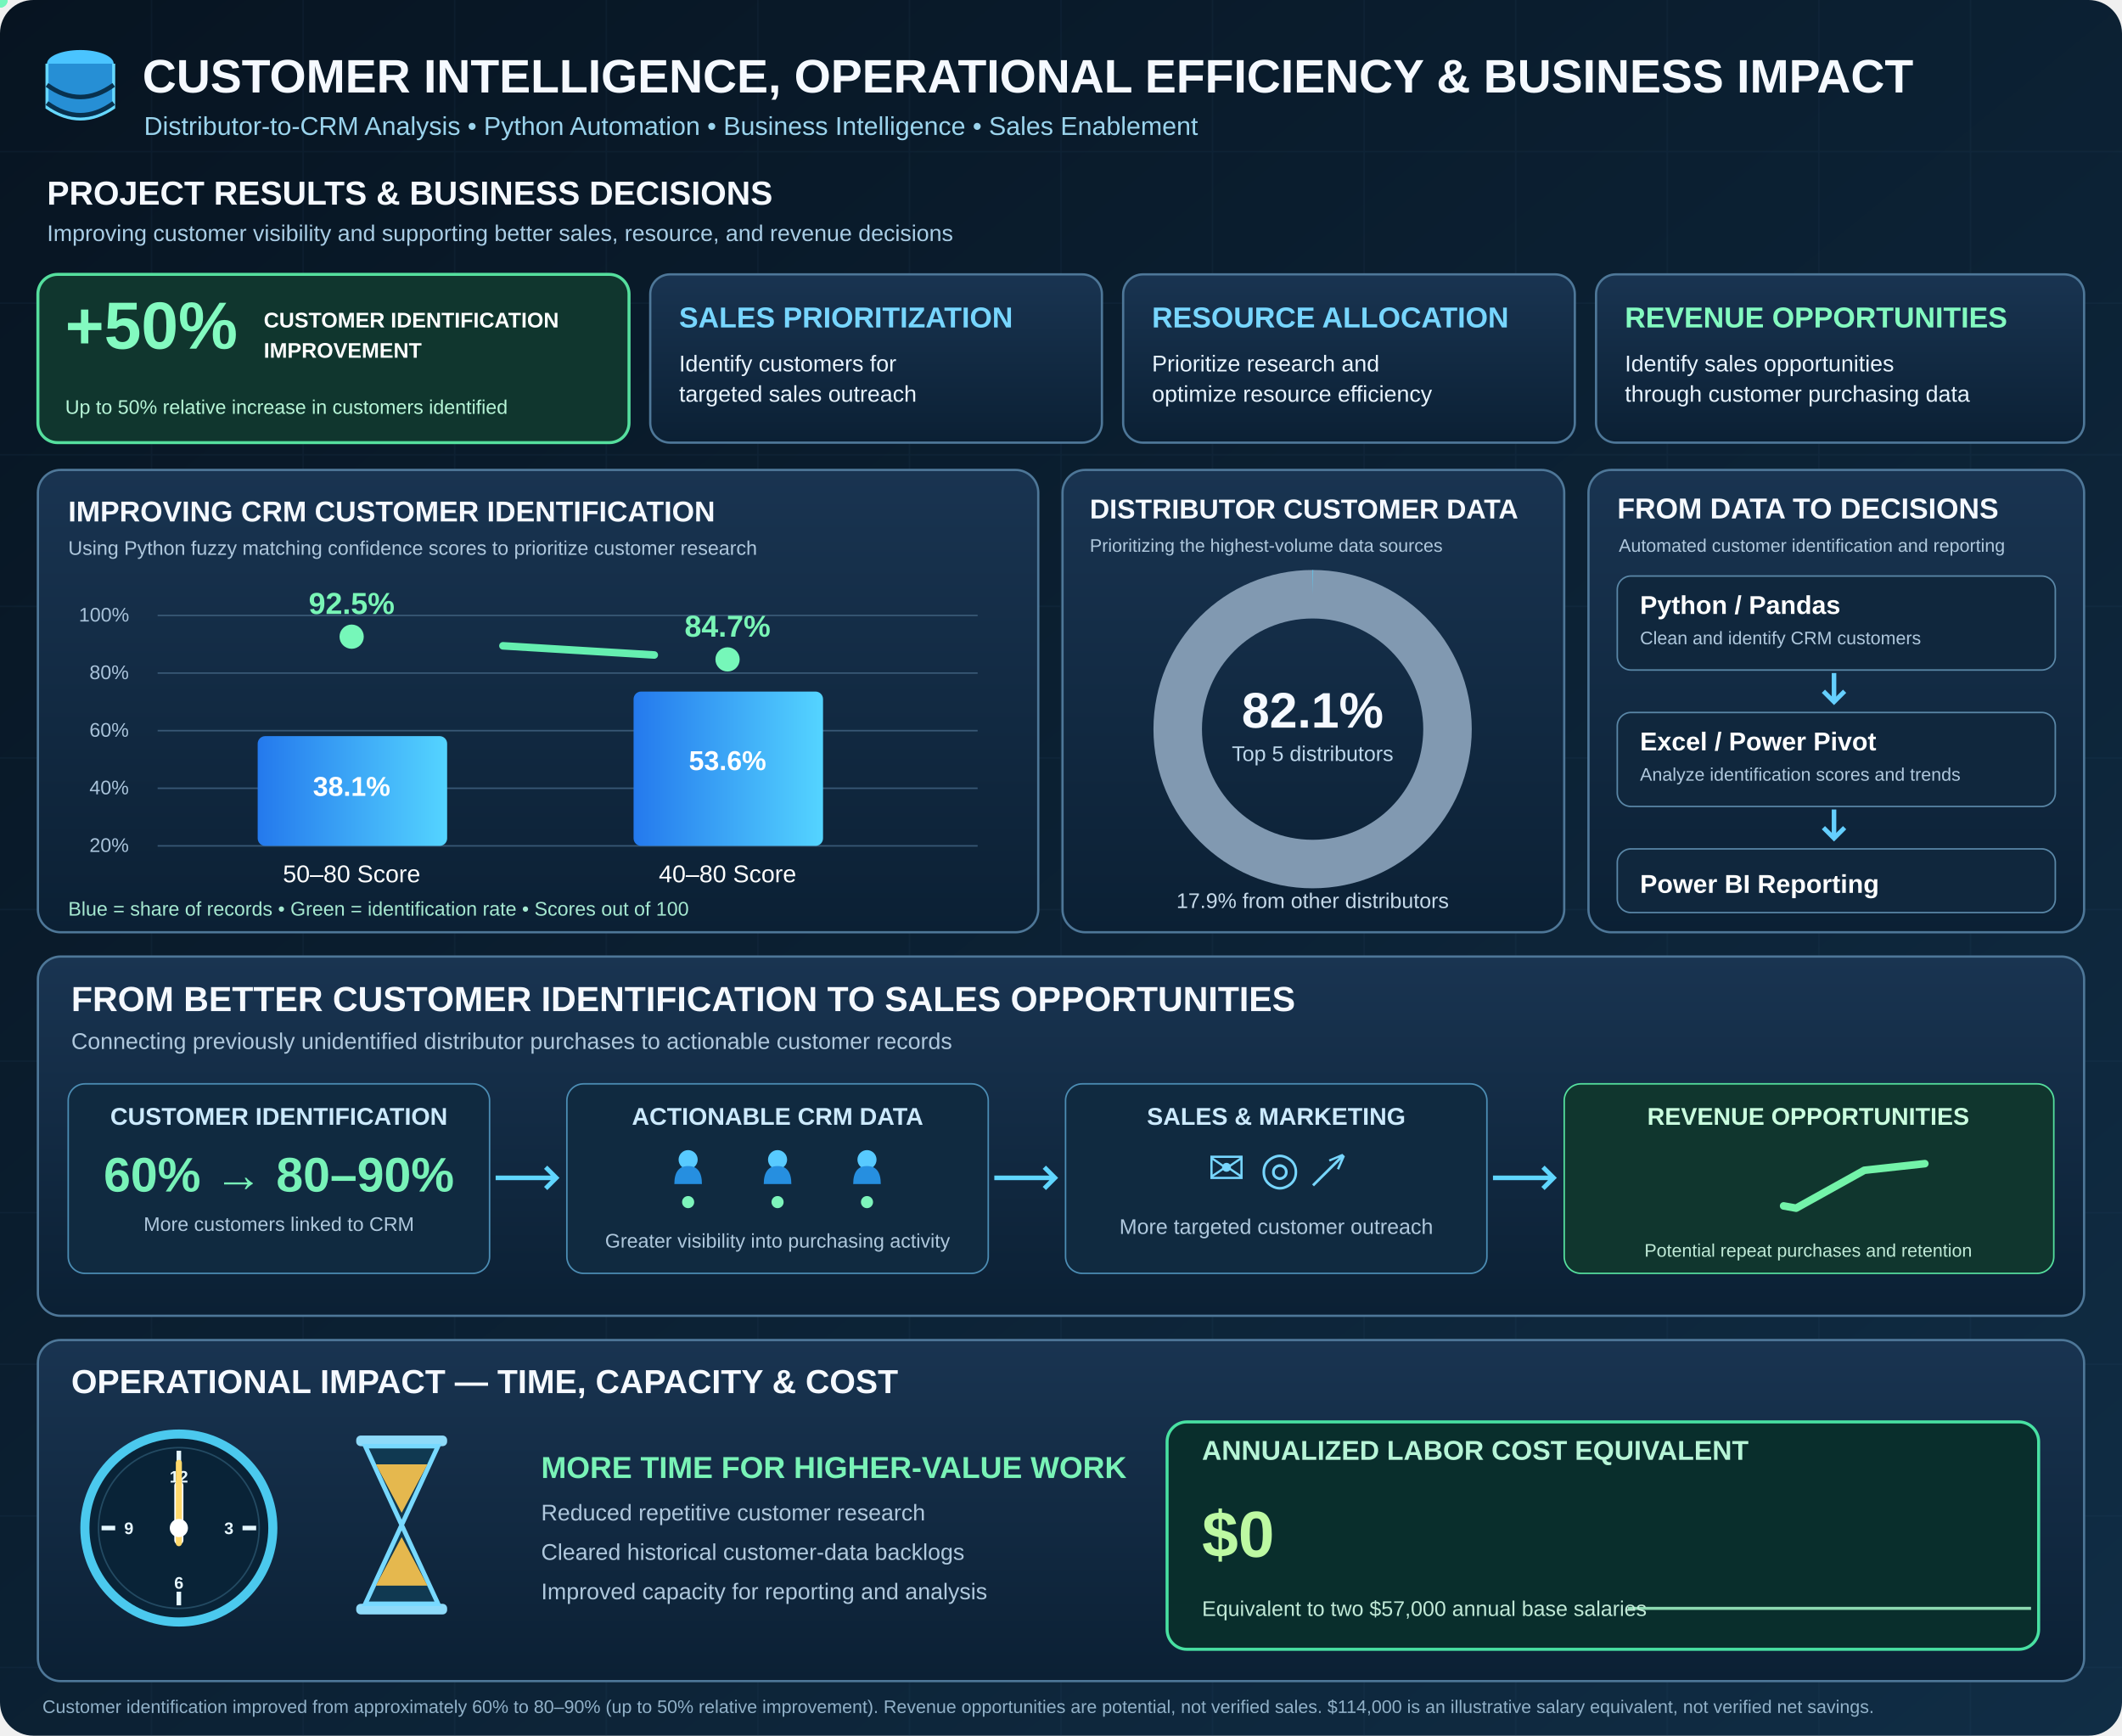
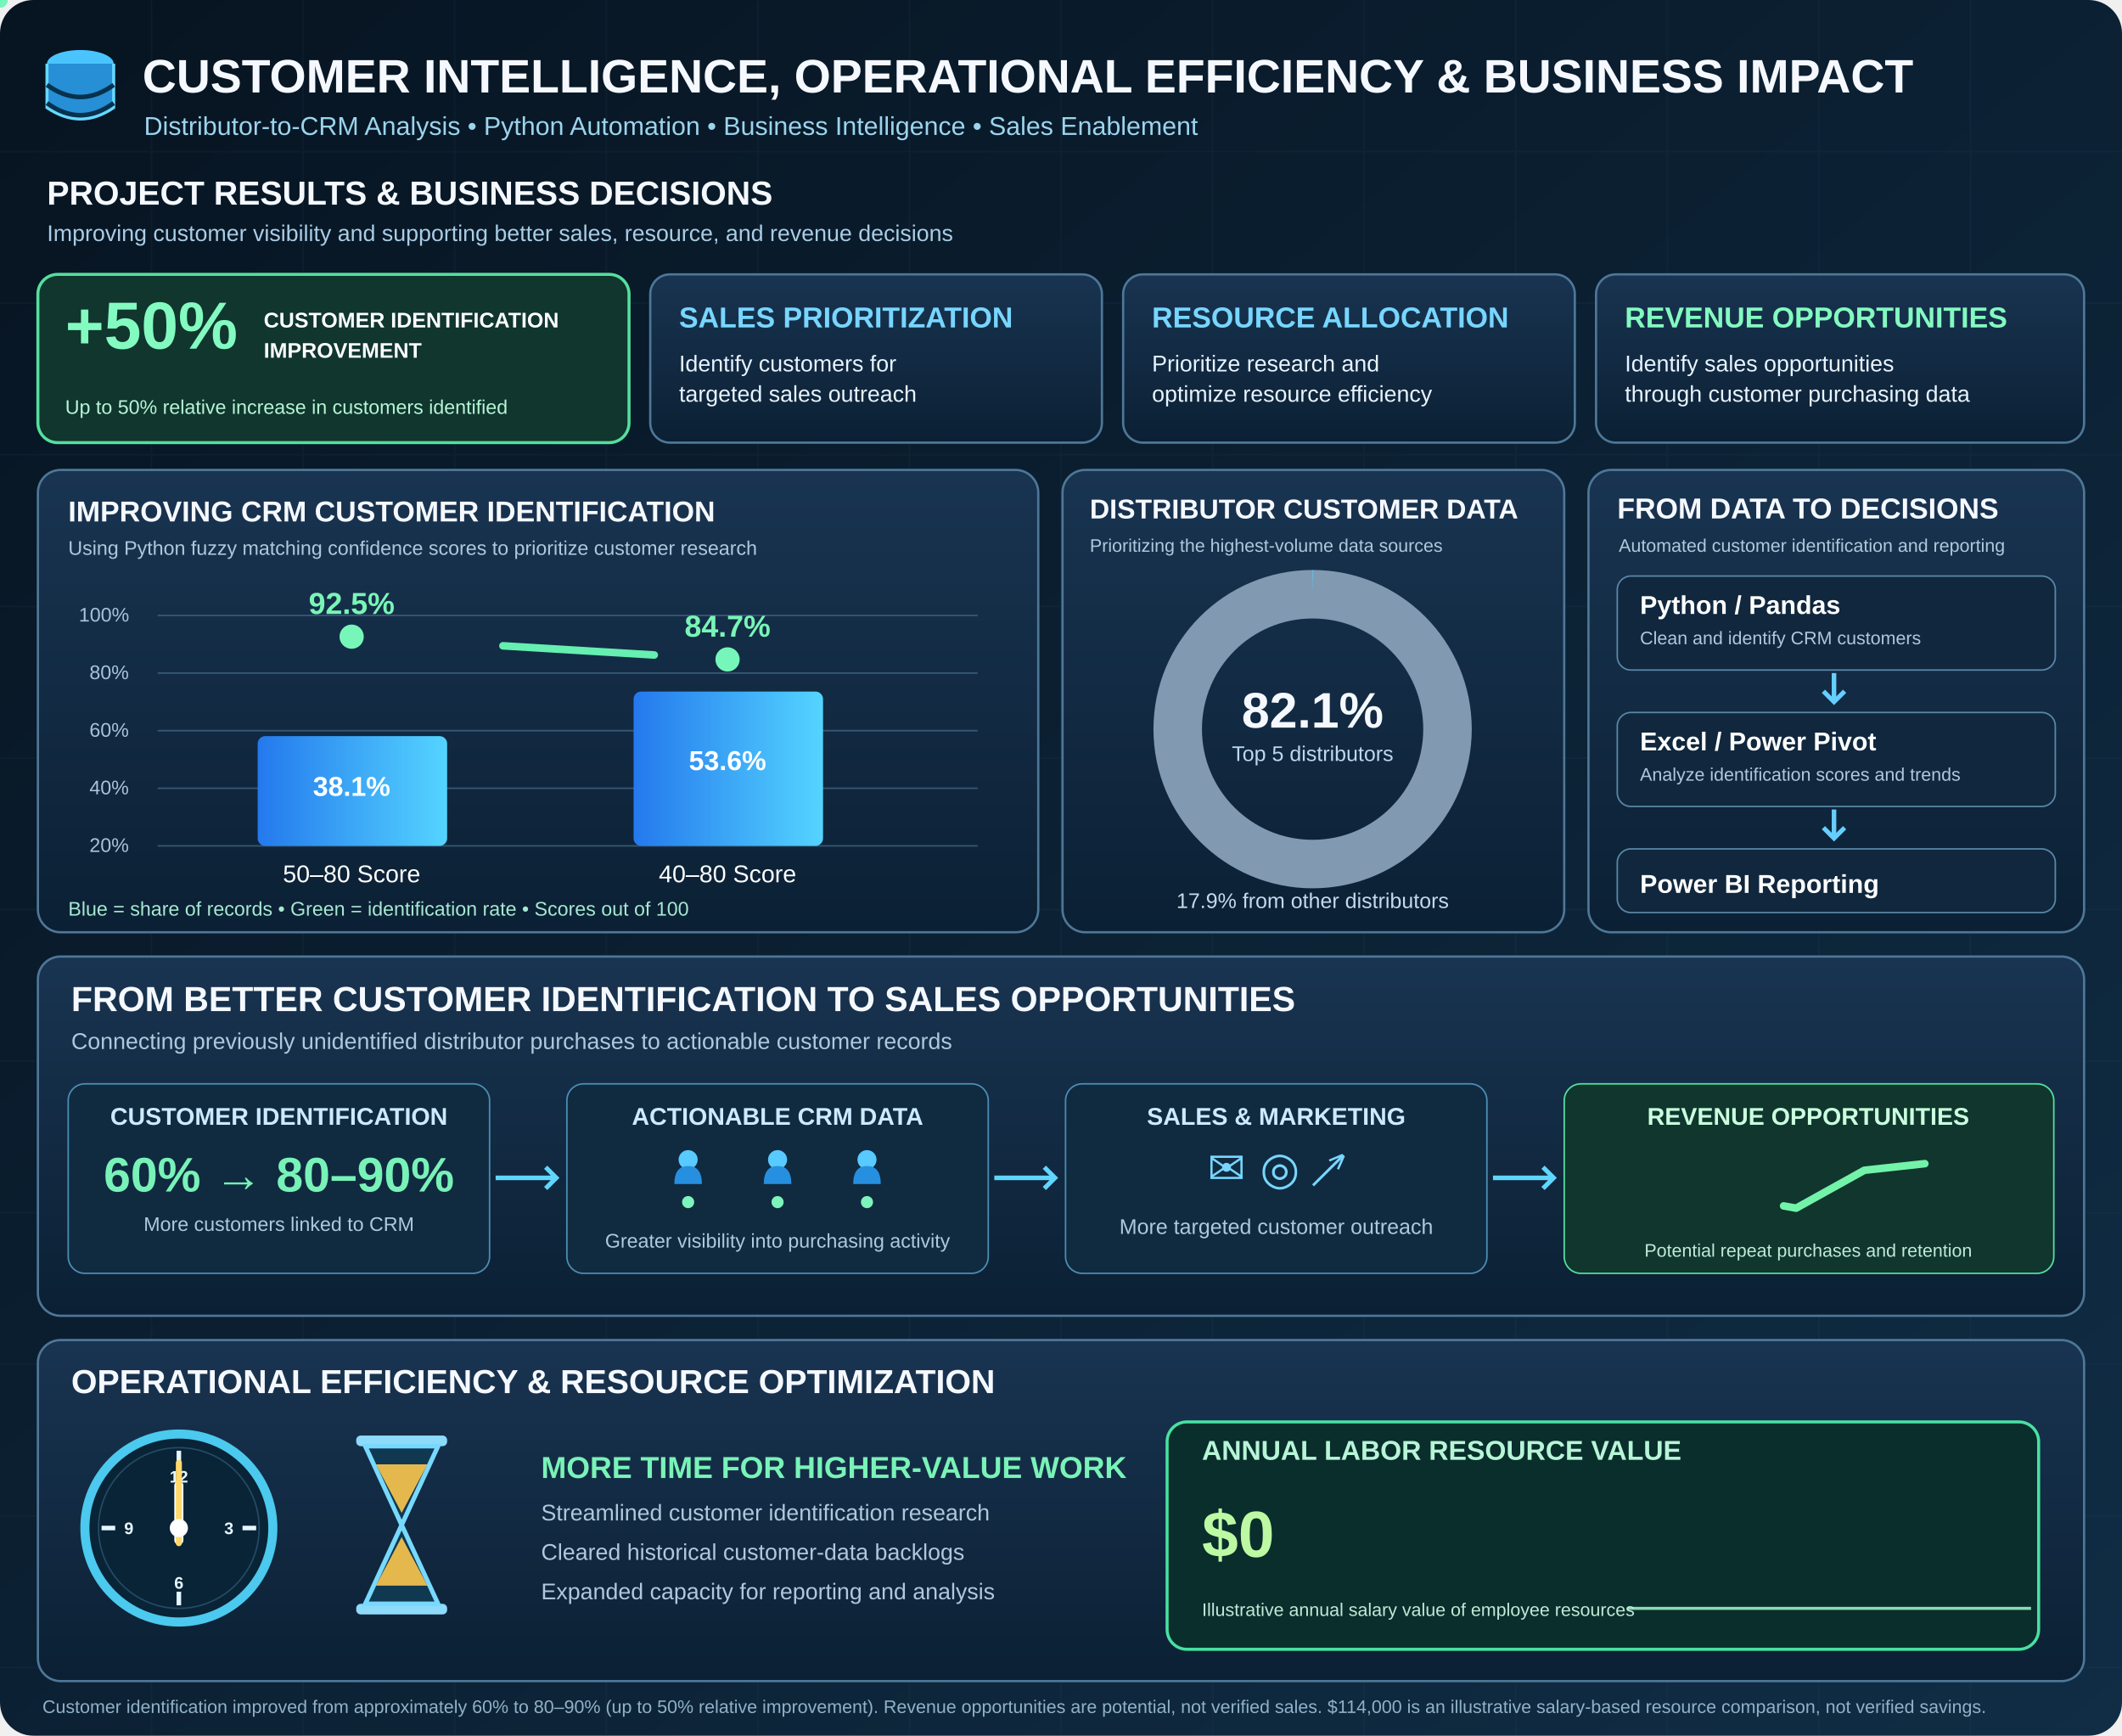
<svg xmlns="http://www.w3.org/2000/svg" width="1400" height="1145" viewBox="0 0 1400 1145" role="img" aria-label="Animated customer intelligence, operational efficiency and business impact dashboard">
  <defs>
    <linearGradient id="bg" x1="0" y1="0" x2="1" y2="1">
      <stop offset="0" stop-color="#071421" />
      <stop offset="1" stop-color="#102d45" />
    </linearGradient>
    <linearGradient id="panel" x1="0" y1="0" x2="0" y2="1">
      <stop offset="0" stop-color="#193451" />
      <stop offset="1" stop-color="#0b2034" />
    </linearGradient>
    <linearGradient id="blue" x1="0" y1="0" x2="1" y2="0">
      <stop offset="0" stop-color="#2479ed" />
      <stop offset="1" stop-color="#54d4ff" />
    </linearGradient>
    <linearGradient id="green" x1="0" y1="0" x2="1" y2="0">
      <stop offset="0" stop-color="#14b987" />
      <stop offset="1" stop-color="#83fac0" />
    </linearGradient>
    <style>
    text {font-family:Arial,Helvetica,sans-serif}
    .heading {fill:#f5f9ff;font-weight:700}
    .muted {fill:#afc8dd}
    .panel {fill:url(#panel);stroke:#4e7798;stroke-width:1.5}
    .gridline {stroke:#385875;stroke-width:1}
  </style>
    <g id="cashBill">
      <rect width="44" height="15" rx="3" fill="#238c58" stroke="#b6ffd2" stroke-width="1.4" />
      <rect x="5" y="3" width="34" height="9" rx="2" fill="none" stroke="#c5ffdc" stroke-width="1" />
      <text x="22" y="11.5" text-anchor="middle" fill="#e3ffed" font-size="10" font-weight="bold">$</text>
    </g>
    <g id="person">
      <circle r="9" fill="#58caff" />
      <path d="M-13 23 Q-13 6 0 6 Q13 6 13 23 Z" fill="#268fe0" />
    </g>
  </defs>
  <rect width="1400" height="1145" rx="22" fill="url(#bg)" />
  <g stroke="#285071" opacity=".12">
    <path d="M0 100H1400 M0 200H1400 M0 300H1400            M0 400H1400 M0 500H1400 M0 600H1400            M0 700H1400 M0 800H1400 M0 900H1400            M0 1000H1400 M0 1100H1400" />
    <path d="M100 0V1145 M200 0V1145 M300 0V1145            M400 0V1145 M500 0V1145 M600 0V1145            M700 0V1145 M800 0V1145 M900 0V1145            M1000 0V1145 M1100 0V1145            M1200 0V1145 M1300 0V1145" />
  </g>
  <g transform="translate(30 30)">
    <ellipse cx="23" cy="12" rx="22" ry="9" fill="#4ac4ff" />
    <path d="M1 12V41 Q23 56 45 41 V12" fill="#268fd5" stroke="#66d8ff" stroke-width="2" />
    <path d="M1 26 Q23 42 45 26 M1 38 Q23 54 45 38" fill="none" stroke="#08314e" stroke-width="3" />
  </g>
  <text x="94" y="61" class="heading" font-size="31">
  CUSTOMER INTELLIGENCE, OPERATIONAL EFFICIENCY &amp; BUSINESS IMPACT
</text>
  <text x="95" y="89" fill="#9bd4ed" font-size="17">
  Distributor-to-CRM Analysis • Python Automation • Business Intelligence • Sales Enablement
</text>
  <text x="31" y="135" class="heading" font-size="22">
  PROJECT RESULTS &amp; BUSINESS DECISIONS
</text>
  <text x="31" y="159" fill="#a9cde5" font-size="15">
  Improving customer visibility and supporting better sales, resource, and revenue decisions
</text>
  <rect x="25" y="181" width="390" height="111" rx="13" fill="#10362e" stroke="#55df9e" stroke-width="2" />
  <text x="43" y="230" fill="#83fac0" font-size="44" font-weight="bold">
  +50%
</text>
  <text x="174" y="216" fill="#ffffff" font-size="14" font-weight="bold">
  CUSTOMER IDENTIFICATION
</text>
  <text x="174" y="236" fill="#ffffff" font-size="14" font-weight="bold">
  IMPROVEMENT
</text>
  <text x="43" y="273" fill="#b7f5d7" font-size="13">
  Up to 50% relative increase in customers identified
</text>
  <rect x="429" y="181" width="298" height="111" rx="13" class="panel" />
  <text x="448" y="216" fill="#77d6ff" font-size="19" font-weight="bold">
  SALES PRIORITIZATION
</text>
  <text x="448" y="245" fill="#e8f4ff" font-size="15">
  Identify customers for
</text>
  <text x="448" y="265" fill="#e8f4ff" font-size="15">
  targeted sales outreach
</text>
  <rect x="741" y="181" width="298" height="111" rx="13" class="panel" />
  <text x="760" y="216" fill="#77d6ff" font-size="19" font-weight="bold">
  RESOURCE ALLOCATION
</text>
  <text x="760" y="245" fill="#e8f4ff" font-size="15">
  Prioritize research and
</text>
  <text x="760" y="265" fill="#e8f4ff" font-size="15">
  optimize resource efficiency
</text>
  <rect x="1053" y="181" width="322" height="111" rx="13" class="panel" />
  <text x="1072" y="216" fill="#83fac0" font-size="19" font-weight="bold">
  REVENUE OPPORTUNITIES
</text>
  <text x="1072" y="245" fill="#e8f4ff" font-size="15">
  Identify sales opportunities
</text>
  <text x="1072" y="265" fill="#e8f4ff" font-size="15">
  through customer purchasing data
</text>
  <rect x="25" y="310" width="660" height="305" rx="15" class="panel" />
  <text x="45" y="344" class="heading" font-size="19">
  IMPROVING CRM CUSTOMER IDENTIFICATION
</text>
  <text x="45" y="366" class="muted" font-size="13">
  Using Python fuzzy matching confidence scores to prioritize customer research
</text>
  <g class="gridline">
    <path d="M104 406H645 M104 444H645 M104 482H645            M104 520H645 M104 558H645" />
  </g>
  <g fill="#a9c3da" font-size="13">
    <text x="52" y="410">100%</text>
    <text x="59" y="448">80%</text>
    <text x="59" y="486">60%</text>
    <text x="59" y="524">40%</text>
    <text x="59" y="562">20%</text>
  </g>
  <rect x="170" y="485.6" width="125" height="72.4" rx="5" fill="url(#blue)">
    <animate attributeName="height" values="0;72.4;72.4" keyTimes="0;.35;1" dur="12s" repeatCount="indefinite" />
    <animate attributeName="y" values="558;485.6;485.6" keyTimes="0;.35;1" dur="12s" repeatCount="indefinite" />
  </rect>
  <rect x="418" y="456.2" width="125" height="101.8" rx="5" fill="url(#blue)">
    <animate attributeName="height" values="0;101.8;101.8" keyTimes="0;.35;1" dur="12s" repeatCount="indefinite" />
    <animate attributeName="y" values="558;456.2;456.2" keyTimes="0;.35;1" dur="12s" repeatCount="indefinite" />
  </rect>
  <g fill="#ffffff" font-size="18" font-weight="bold" text-anchor="middle">
    <text x="232" y="525">38.1%</text>
    <text x="480" y="508">53.6%</text>
  </g>
  <path d="M232 420 L480 435" fill="none" stroke="#65efb0" stroke-width="5" stroke-linecap="round" pathLength="100" stroke-dasharray="100" stroke-dashoffset="100">
    <animate attributeName="stroke-dashoffset" values="100;0;0" keyTimes="0;.35;1" dur="12s" repeatCount="indefinite" />
  </path>
  <circle cx="232" cy="420" r="8" fill="#76f7b9" />
  <circle cx="480" cy="435" r="8" fill="#76f7b9" />
  <g fill="#79f5b6" font-size="20" font-weight="bold" text-anchor="middle">
    <text x="232" y="405">92.5%</text>
    <text x="480" y="420">84.7%</text>
  </g>
  <g fill="#ffffff" font-size="16" text-anchor="middle">
    <text x="232" y="582">50–80 Score</text>
    <text x="480" y="582">40–80 Score</text>
  </g>
  <text x="45" y="604" fill="#a6e9d1" font-size="13">
  Blue = share of records • Green = identification rate • Scores out of 100
</text>
  <rect x="701" y="310" width="331" height="305" rx="15" class="panel" />
  <text x="719" y="342" class="heading" font-size="18">
  DISTRIBUTOR CUSTOMER DATA
</text>
  <text x="719" y="364" class="muted" font-size="12">
  Prioritizing the highest-volume data sources
</text>
  <circle cx="866" cy="481" r="89" fill="none" stroke="#8199b1" stroke-width="32" />
  <circle cx="866" cy="481" r="89" fill="none" stroke="url(#blue)" stroke-width="32" transform="rotate(-90 866 481)" stroke-dasharray="0 560">
    <animate attributeName="stroke-dasharray" values="0 560;460 560;460 560" keyTimes="0;.35;1" dur="12s" repeatCount="indefinite" />
  </circle>
  <text x="866" y="480" text-anchor="middle" class="heading" font-size="33">
  82.1%
</text>
  <text x="866" y="502" text-anchor="middle" fill="#bed8ec" font-size="14">
  Top 5 distributors
</text>
  <text x="866" y="599" text-anchor="middle" fill="#c5d9e9" font-size="14">
  17.9% from other distributors
</text>
  <rect x="1048" y="310" width="327" height="305" rx="15" class="panel" />
  <text x="1067" y="342" class="heading" font-size="19">
  FROM DATA TO DECISIONS
</text>
  <text x="1068" y="364" class="muted" font-size="12">
  Automated customer identification and reporting
</text>
  <rect x="1067" y="380" width="289" height="62" rx="9" fill="#10273d" stroke="#5a87a7" />
  <rect x="1067" y="470" width="289" height="62" rx="9" fill="#10273d" stroke="#5a87a7" />
  <rect x="1067" y="560" width="289" height="42" rx="9" fill="#10273d" stroke="#5a87a7" />
  <g fill="#ffffff" font-size="17" font-weight="bold">
    <text x="1082" y="405">Python / Pandas</text>
    <text x="1082" y="495">Excel / Power Pivot</text>
    <text x="1082" y="589">Power BI Reporting</text>
  </g>
  <g class="muted" font-size="12">
    <text x="1082" y="425">Clean and identify CRM customers</text>
    <text x="1082" y="515">Analyze identification scores and trends</text>
  </g>
  <path d="M1210 444V463 M1210 534V553" stroke="#65cfff" stroke-width="3" />
  <path d="M1203 456L1210 463L1217 456          M1203 546L1210 553L1217 546" fill="none" stroke="#65cfff" stroke-width="3" />
  <rect x="25" y="631" width="1350" height="237" rx="15" class="panel" />
  <text x="47" y="667" class="heading" font-size="23">
  FROM BETTER CUSTOMER IDENTIFICATION TO SALES OPPORTUNITIES
</text>
  <text x="47" y="692" class="muted" font-size="15">
  Connecting previously unidentified distributor purchases to actionable customer records
</text>
  <rect x="45" y="715" width="278" height="125" rx="11" fill="#102a40" stroke="#4c8db4" />
  <text x="184" y="742" text-anchor="middle" fill="#cceaff" font-size="16" font-weight="bold">
  CUSTOMER IDENTIFICATION
</text>
  <text x="184" y="786" text-anchor="middle" fill="#78f2b8" font-size="32" font-weight="bold">
  60% → 80–90%
</text>
  <text x="184" y="812" text-anchor="middle" class="muted" font-size="13">
  More customers linked to CRM
</text>
  <rect x="374" y="715" width="278" height="125" rx="11" fill="#102a40" stroke="#4c8db4" />
  <text x="513" y="742" text-anchor="middle" fill="#cceaff" font-size="16" font-weight="bold">
  ACTIONABLE CRM DATA
</text>
  <g transform="translate(454 765) scale(.7)">
    <use href="#person" />
  </g>
  <g transform="translate(513 765) scale(.7)">
    <use href="#person" />
  </g>
  <g transform="translate(572 765) scale(.7)">
    <use href="#person" />
  </g>
  <g fill="#7df4bb">
    <circle cx="454" cy="793" r="4">
      <animate attributeName="opacity" values=".2;1;1" dur="4s" repeatCount="indefinite" />
    </circle>
    <circle cx="513" cy="793" r="4">
      <animate attributeName="opacity" values=".2;.2;1;1" dur="4s" repeatCount="indefinite" />
    </circle>
    <circle cx="572" cy="793" r="4">
      <animate attributeName="opacity" values=".2;.2;.2;1;1" dur="4s" repeatCount="indefinite" />
    </circle>
  </g>
  <text x="513" y="823" text-anchor="middle" class="muted" font-size="13">
  Greater visibility into purchasing activity
</text>
  <rect x="703" y="715" width="278" height="125" rx="11" fill="#102a40" stroke="#4c8db4" />
  <text x="842" y="742" text-anchor="middle" fill="#cceaff" font-size="16" font-weight="bold">
  SALES &amp; MARKETING
</text>
  <text x="842" y="781" text-anchor="middle" fill="#77d6ff" font-size="30">
  ✉  ◎  ↗
</text>
  <text x="842" y="814" text-anchor="middle" class="muted" font-size="14">
  More targeted customer outreach
</text>
  <rect x="1032" y="715" width="323" height="125" rx="11" fill="#10362e" stroke="#55df9e" />
  <text x="1193" y="742" text-anchor="middle" fill="#caffdf" font-size="16" font-weight="bold">
  REVENUE OPPORTUNITIES
</text>
  <path d="M1080 805 L1135 788 L1185 797 L1230 772 L1285 766" fill="none" stroke="#73f3a9" stroke-width="5" stroke-linecap="round" stroke-linejoin="round" pathLength="100" stroke-dasharray="100" stroke-dashoffset="100">
    <animate attributeName="stroke-dashoffset" values="100;0;0" keyTimes="0;.65;1" dur="8s" repeatCount="indefinite" />
  </path>
  <path d="M1271 760 L1285 766 L1276 779" fill="none" stroke="#73f3a9" stroke-width="4" stroke-linecap="round" stroke-linejoin="round" opacity="0">
    <animate attributeName="opacity" values="0;0;1;1" keyTimes="0;.65;.651;1" calcMode="discrete" dur="8s" repeatCount="indefinite" />
  </path>
  <text x="1193" y="829" text-anchor="middle" fill="#c0ead7" font-size="12">
  Potential repeat purchases and retention
</text>
  <g stroke="#60d6ff" stroke-width="3" fill="none">
    <path d="M327 777H367 M360 770L367 777L360 784" />
    <path d="M656 777H696 M689 770L696 777L689 784" />
    <path d="M985 777H1025 M1018 770L1025 777L1018 784" />
  </g>
  <g fill="#73f6bc">
    <circle r="5">
      <animateMotion dur="3s" repeatCount="indefinite" path="M327 777H367" />
    </circle>
    <circle r="5">
      <animateMotion dur="3s" begin="-1s" repeatCount="indefinite" path="M656 777H696" />
    </circle>
    <circle r="5">
      <animateMotion dur="3s" begin="-2s" repeatCount="indefinite" path="M985 777H1025" />
    </circle>
  </g>
  <rect x="25" y="884" width="1350" height="225" rx="15" class="panel" />
  <text x="47" y="919" class="heading" font-size="22">
-   OPERATIONAL IMPACT — TIME, CAPACITY &amp; COST
+   OPERATIONAL EFFICIENCY &amp; RESOURCE OPTIMIZATION
</text>
  <g transform="translate(118 1008)">
    <circle r="62" fill="#092337" stroke="#4bc9ee" stroke-width="6" />
    <circle r="53" fill="none" stroke="#234a62" />
    <g stroke="#e5f7ff" stroke-width="3">
      <line y1="-51" y2="-42" />
      <line y1="51" y2="42" />
      <line x1="-51" x2="-42" />
      <line x1="51" x2="42" />
    </g>
    <g fill="#e8f8ff" font-size="11" font-weight="bold" text-anchor="middle">
      <text y="-30">12</text>
      <text x="33" y="4">3</text>
      <text y="40">6</text>
      <text x="-33" y="4">9</text>
    </g>
    <g>
      <animateTransform attributeName="transform" type="rotate" from="0" to="-360" dur="18s" repeatCount="indefinite" />
      <line y1="8" y2="-28" stroke="#ffffff" stroke-width="6" stroke-linecap="round" />
    </g>
    <g>
      <animateTransform attributeName="transform" type="rotate" from="0" to="-360" dur="3s" repeatCount="indefinite" />
      <line y1="10" y2="-43" stroke="#ffd96c" stroke-width="4" stroke-linecap="round" />
    </g>
    <circle r="6" fill="#ffffff" />
  </g>
  <g transform="translate(265 1006)">
    <rect x="-30" y="-59" width="60" height="7" rx="3" fill="#8edaf9" />
    <rect x="-30" y="52" width="60" height="7" rx="3" fill="#8edaf9" />
    <path d="M-24 -52H24 L0 0 L24 52H-24 L0 0Z" fill="#103951" stroke="#78d9ff" stroke-width="3" />
    <path d="M-17 40H17L0 8Z" fill="#e5b84e">
      <animate attributeName="opacity" values="1;.1;1" dur="7s" repeatCount="indefinite" />
    </path>
    <path d="M-17 -40H17L0 -8Z" fill="#e5b84e">
      <animate attributeName="opacity" values=".1;1;.1" dur="7s" repeatCount="indefinite" />
    </path>
  </g>
  <text x="357" y="975" fill="#79f3b7" font-size="20" font-weight="bold">
  MORE TIME FOR HIGHER-VALUE WORK
</text>
  <text x="357" y="1003" class="muted" font-size="15">
-   Reduced repetitive customer research
+   Streamlined customer identification research
</text>
  <text x="357" y="1029" class="muted" font-size="15">
  Cleared historical customer-data backlogs
</text>
  <text x="357" y="1055" class="muted" font-size="15">
-   Improved capacity for reporting and analysis
+   Expanded capacity for reporting and analysis
</text>
  <rect x="770" y="938" width="575" height="150" rx="13" fill="#092e2c" stroke="#48e1a2" stroke-width="2" />
  <text x="793" y="963" fill="#b7f5d7" font-size="18" font-weight="bold">
-   ANNUALIZED LABOR COST EQUIVALENT
+   ANNUAL LABOR RESOURCE VALUE
</text>
  <g transform="translate(1080 979)">
    <path d="M-6 82H260" stroke="#8dd9b1" stroke-width="2" />
    <use href="#cashBill" x="0" y="65" opacity="0">
      <animate attributeName="opacity" values="0;1;1" keyTimes="0;.10;1" calcMode="discrete" dur="5s" repeatCount="indefinite" />
    </use>
    <use href="#cashBill" x="52" y="65" opacity="0">
      <animate attributeName="opacity" values="0;0;1;1" keyTimes="0;.15;.16;1" calcMode="discrete" dur="5s" repeatCount="indefinite" />
    </use>
    <use href="#cashBill" x="52" y="50" opacity="0">
      <animate attributeName="opacity" values="0;0;1;1" keyTimes="0;.19;.20;1" calcMode="discrete" dur="5s" repeatCount="indefinite" />
    </use>
    <use href="#cashBill" x="104" y="65" opacity="0">
      <animate attributeName="opacity" values="0;0;1;1" keyTimes="0;.25;.26;1" calcMode="discrete" dur="5s" repeatCount="indefinite" />
    </use>
    <use href="#cashBill" x="104" y="50" opacity="0">
      <animate attributeName="opacity" values="0;0;1;1" keyTimes="0;.29;.30;1" calcMode="discrete" dur="5s" repeatCount="indefinite" />
    </use>
    <use href="#cashBill" x="104" y="35" opacity="0">
      <animate attributeName="opacity" values="0;0;1;1" keyTimes="0;.33;.34;1" calcMode="discrete" dur="5s" repeatCount="indefinite" />
    </use>
    <use href="#cashBill" x="156" y="65" opacity="0">
      <animate attributeName="opacity" values="0;0;1;1" keyTimes="0;.39;.40;1" calcMode="discrete" dur="5s" repeatCount="indefinite" />
    </use>
    <use href="#cashBill" x="156" y="50" opacity="0">
      <animate attributeName="opacity" values="0;0;1;1" keyTimes="0;.43;.44;1" calcMode="discrete" dur="5s" repeatCount="indefinite" />
    </use>
    <use href="#cashBill" x="156" y="35" opacity="0">
      <animate attributeName="opacity" values="0;0;1;1" keyTimes="0;.47;.48;1" calcMode="discrete" dur="5s" repeatCount="indefinite" />
    </use>
    <use href="#cashBill" x="156" y="20" opacity="0">
      <animate attributeName="opacity" values="0;0;1;1" keyTimes="0;.51;.52;1" calcMode="discrete" dur="5s" repeatCount="indefinite" />
    </use>
    <use href="#cashBill" x="208" y="65" opacity="0">
      <animate attributeName="opacity" values="0;0;1;1" keyTimes="0;.57;.58;1" calcMode="discrete" dur="5s" repeatCount="indefinite" />
    </use>
    <use href="#cashBill" x="208" y="50" opacity="0">
      <animate attributeName="opacity" values="0;0;1;1" keyTimes="0;.61;.62;1" calcMode="discrete" dur="5s" repeatCount="indefinite" />
    </use>
    <use href="#cashBill" x="208" y="35" opacity="0">
      <animate attributeName="opacity" values="0;0;1;1" keyTimes="0;.65;.66;1" calcMode="discrete" dur="5s" repeatCount="indefinite" />
    </use>
    <use href="#cashBill" x="208" y="20" opacity="0">
      <animate attributeName="opacity" values="0;0;1;1" keyTimes="0;.69;.70;1" calcMode="discrete" dur="5s" repeatCount="indefinite" />
    </use>
    <use href="#cashBill" x="208" y="5" opacity="0">
      <animate attributeName="opacity" values="0;0;1;1" keyTimes="0;.73;.74;1" calcMode="discrete" dur="5s" repeatCount="indefinite" />
    </use>
  </g>
  <g fill="#bdf9a2" font-size="43" font-weight="bold">
    <text x="793" y="1027">$0
    <animate attributeName="opacity" values="1;1;0;0" keyTimes="0;.099;.10;1" calcMode="discrete" dur="5s" repeatCount="indefinite" />
    </text>
    <text x="793" y="1027" opacity="0">$7,600
    <animate attributeName="opacity" values="0;0;1;1;0;0" keyTimes="0;.099;.10;.199;.20;1" calcMode="discrete" dur="5s" repeatCount="indefinite" />
    </text>
    <text x="793" y="1027" opacity="0">$22,800
    <animate attributeName="opacity" values="0;0;1;1;0;0" keyTimes="0;.199;.20;.339;.34;1" calcMode="discrete" dur="5s" repeatCount="indefinite" />
    </text>
    <text x="793" y="1027" opacity="0">$45,600
    <animate attributeName="opacity" values="0;0;1;1;0;0" keyTimes="0;.339;.34;.519;.52;1" calcMode="discrete" dur="5s" repeatCount="indefinite" />
    </text>
    <text x="793" y="1027" opacity="0">$76,000
    <animate attributeName="opacity" values="0;0;1;1;0;0" keyTimes="0;.519;.52;.739;.74;1" calcMode="discrete" dur="5s" repeatCount="indefinite" />
    </text>
    <text x="793" y="1027" opacity="0">$114,000
    <animate attributeName="opacity" values="0;0;1;1" keyTimes="0;.739;.74;1" calcMode="discrete" dur="5s" repeatCount="indefinite" />
    </text>
  </g>
-   <text x="793" y="1066" fill="#c1e9d7" font-size="14">
-   Equivalent to two $57,000 annual base salaries
+   <text x="793" y="1066" fill="#c1e9d7" font-size="12">
+   Illustrative annual salary value of employee resources
</text>
  <text x="28" y="1130" fill="#91b1c8" font-size="12">
-   Customer identification improved from approximately 60% to 80–90% (up to 50% relative improvement). Revenue opportunities are potential, not verified sales. $114,000 is an illustrative salary equivalent, not verified net savings.
+   Customer identification improved from approximately 60% to 80–90% (up to 50% relative improvement). Revenue opportunities are potential, not verified sales. $114,000 is an illustrative salary-based resource comparison, not verified savings.
</text>
</svg>
